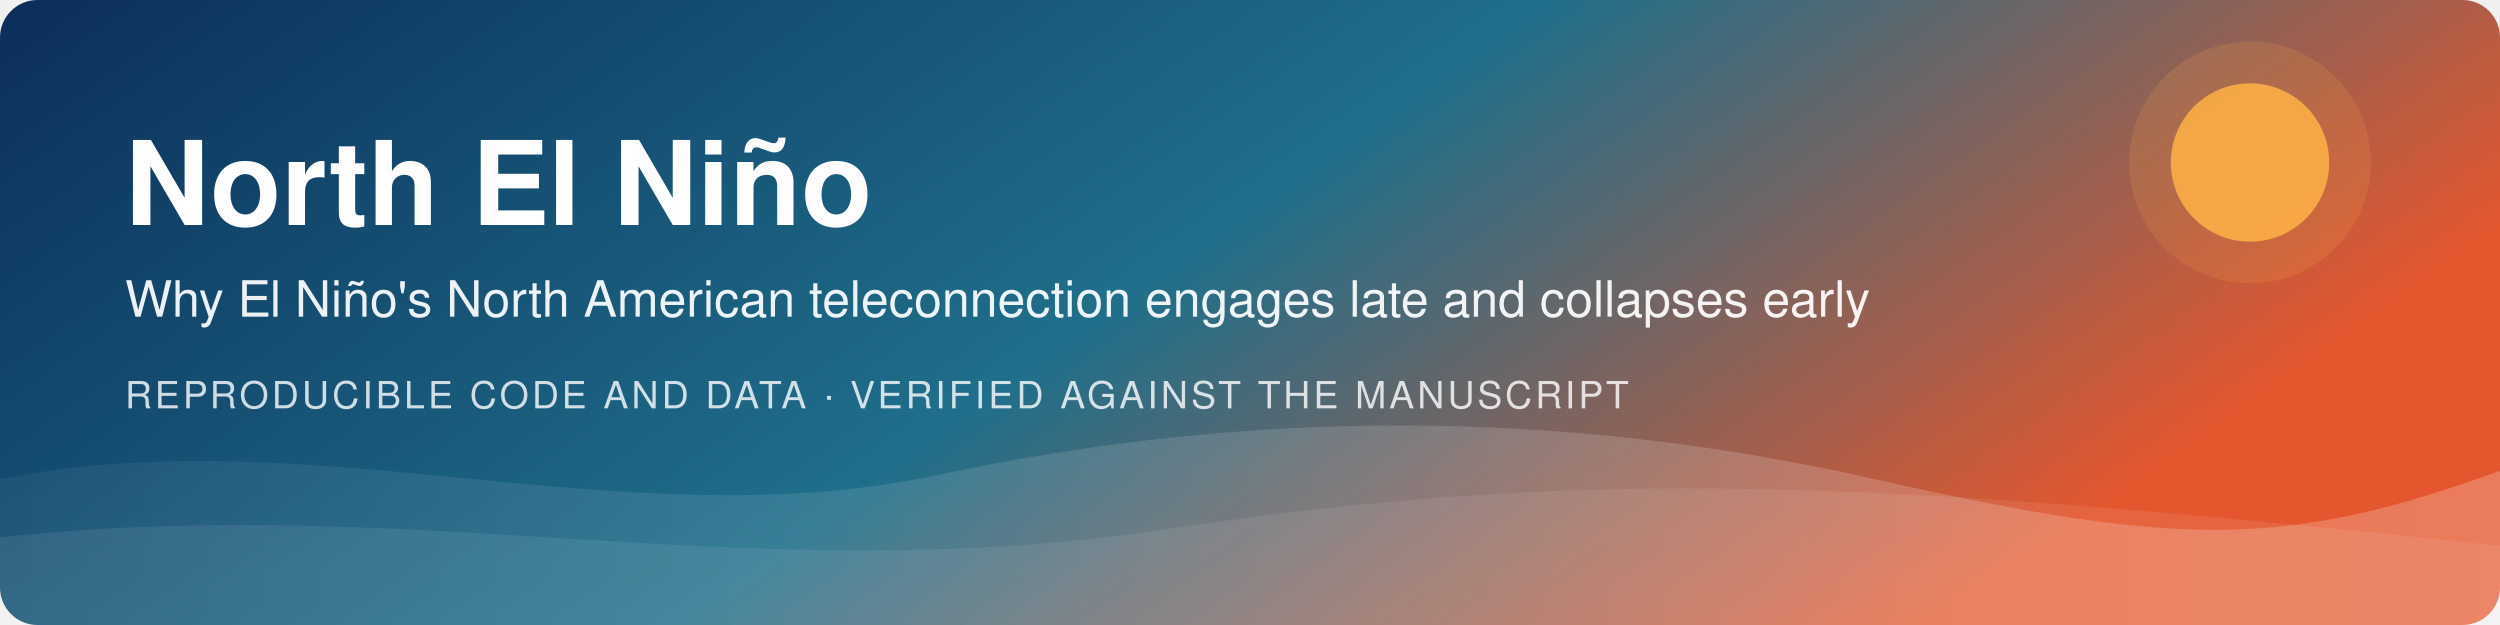
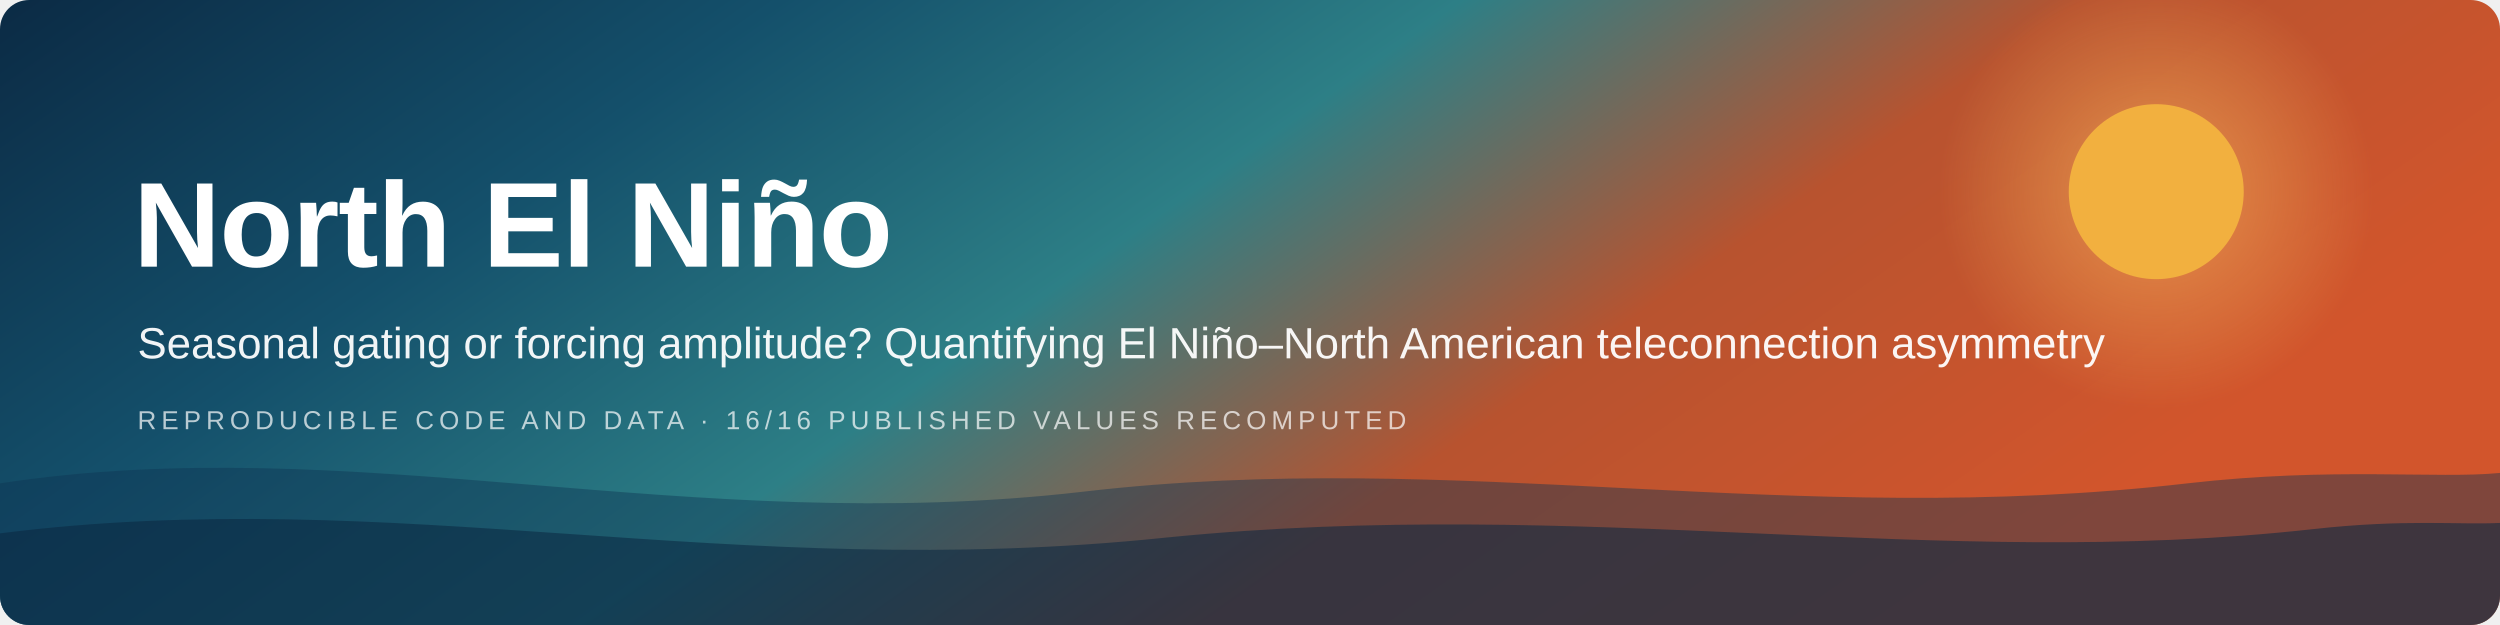
- <svg xmlns="http://www.w3.org/2000/svg" viewBox="0 0 1200 300" width="1200" height="300" role="img" aria-label="North El Niño: reproducible code and data">
+ <svg xmlns="http://www.w3.org/2000/svg" width="1200" height="300" viewBox="0 0 1200 300" font-family="Liberation Sans, Helvetica, Arial, sans-serif">
  <defs>
    <linearGradient id="sky" x1="0" y1="0" x2="1" y2="0.35">
-       <stop offset="0" stop-color="#0b2e59" />
-       <stop offset="0.55" stop-color="#1f6f8b" />
-       <stop offset="1" stop-color="#e4572e" />
+       <stop offset="0%" stop-color="#0b2a44" />
+       <stop offset="28%" stop-color="#14506b" />
+       <stop offset="52%" stop-color="#2d7f86" />
+       <stop offset="74%" stop-color="#b8532f" />
+       <stop offset="100%" stop-color="#d2552c" />
    </linearGradient>
-     <linearGradient id="wave" x1="0" y1="0" x2="1" y2="0">
-       <stop offset="0" stop-color="#ffffff" stop-opacity="0.05" />
-       <stop offset="1" stop-color="#ffffff" stop-opacity="0.22" />
-     </linearGradient>
+     <radialGradient id="glow" cx="0.5" cy="0.5" r="0.5">
+       <stop offset="0%" stop-color="#ffc766" stop-opacity="0.55" />
+       <stop offset="100%" stop-color="#ffc766" stop-opacity="0" />
+     </radialGradient>
+     <clipPath id="round">
+       <rect width="1200" height="300" rx="14" />
+     </clipPath>
  </defs>
-   <rect width="1200" height="300" rx="18" fill="url(#sky)" />
-   <path d="M0 230 C 150 200, 300 260, 450 228 S 750 196, 900 230 S 1100 262, 1200 226 L1200 300 L0 300 Z" fill="url(#wave)" />
-   <path d="M0 258 C 200 236, 360 284, 560 254 S 900 230, 1200 262 L1200 300 L0 300 Z" fill="#ffffff" fill-opacity="0.08" />
-   <circle cx="1080" cy="78" r="38" fill="#ffb347" fill-opacity="0.85" />
-   <circle cx="1080" cy="78" r="58" fill="#ffb347" fill-opacity="0.15" />
-   <g font-family="Segoe UI, Helvetica, Arial, sans-serif" fill="#ffffff">
-     <text x="60" y="108" font-size="56" font-weight="700">North El Niño</text>
-     <text x="60" y="152" font-size="24" fill-opacity="0.92">Why El Niño's North American teleconnection engages late and collapses early</text>
-     <text x="60" y="196" font-size="18" fill-opacity="0.8" letter-spacing="1.5">REPRODUCIBLE CODE AND DATA  ·  VERIFIED AGAINST THE MANUSCRIPT</text>
+   <g clip-path="url(#round)">
+     <rect width="1200" height="300" fill="url(#sky)" />
+     <circle cx="1035" cy="92" r="104" fill="url(#glow)" />
+     <circle cx="1035" cy="92" r="42" fill="#f2b03f" />
+     <path d="M0 232 C 170 206, 330 258, 520 236 C 700 215, 860 254, 1050 232              C 1120 224, 1170 230, 1200 227 L1200 300 L0 300 Z" fill="#0d3350" opacity="0.42" />
+     <path d="M0 256 C 190 232, 350 280, 560 258 C 760 238, 930 274, 1110 254              C 1155 249, 1180 252, 1200 251 L1200 300 L0 300 Z" fill="#0a2740" opacity="0.55" />
+     <text x="64" y="128" font-size="58" font-weight="bold" fill="#ffffff" letter-spacing="-0.5">North El Niño</text>
+     <text x="66" y="172" font-size="21" fill="#ffffff" opacity="0.94">
+       Seasonal gating or forcing amplitude? Quantifying El Niño–North American teleconnection asymmetry
+     </text>
+     <text x="66" y="206" font-size="12.5" fill="#ffffff" opacity="0.70" letter-spacing="2.4">REPRODUCIBLE CODE AND DATA · 16/16 PUBLISHED VALUES RECOMPUTED</text>
  </g>
</svg>
